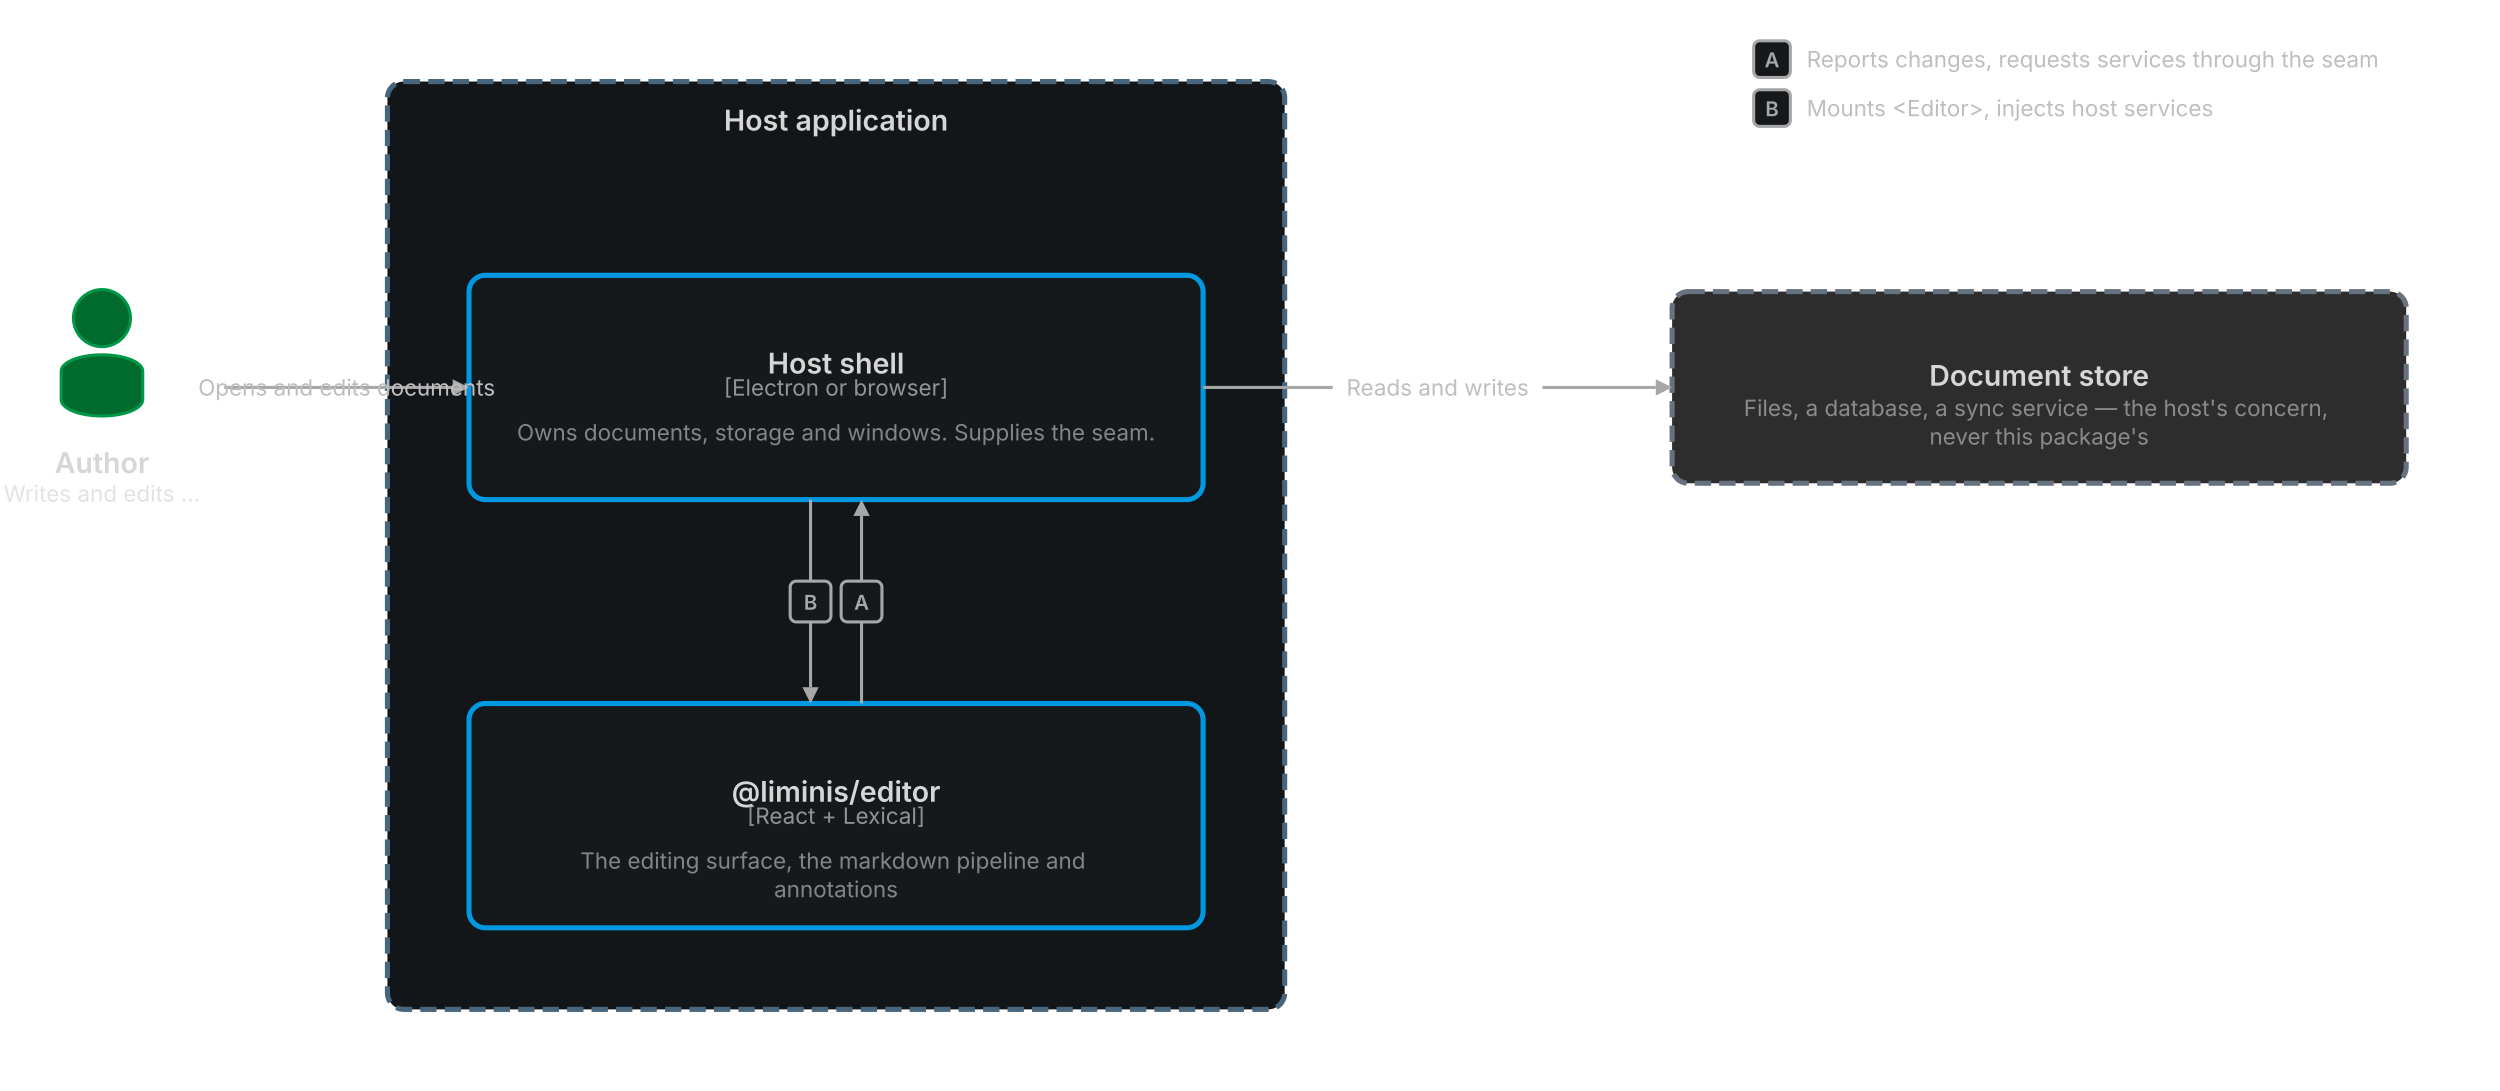
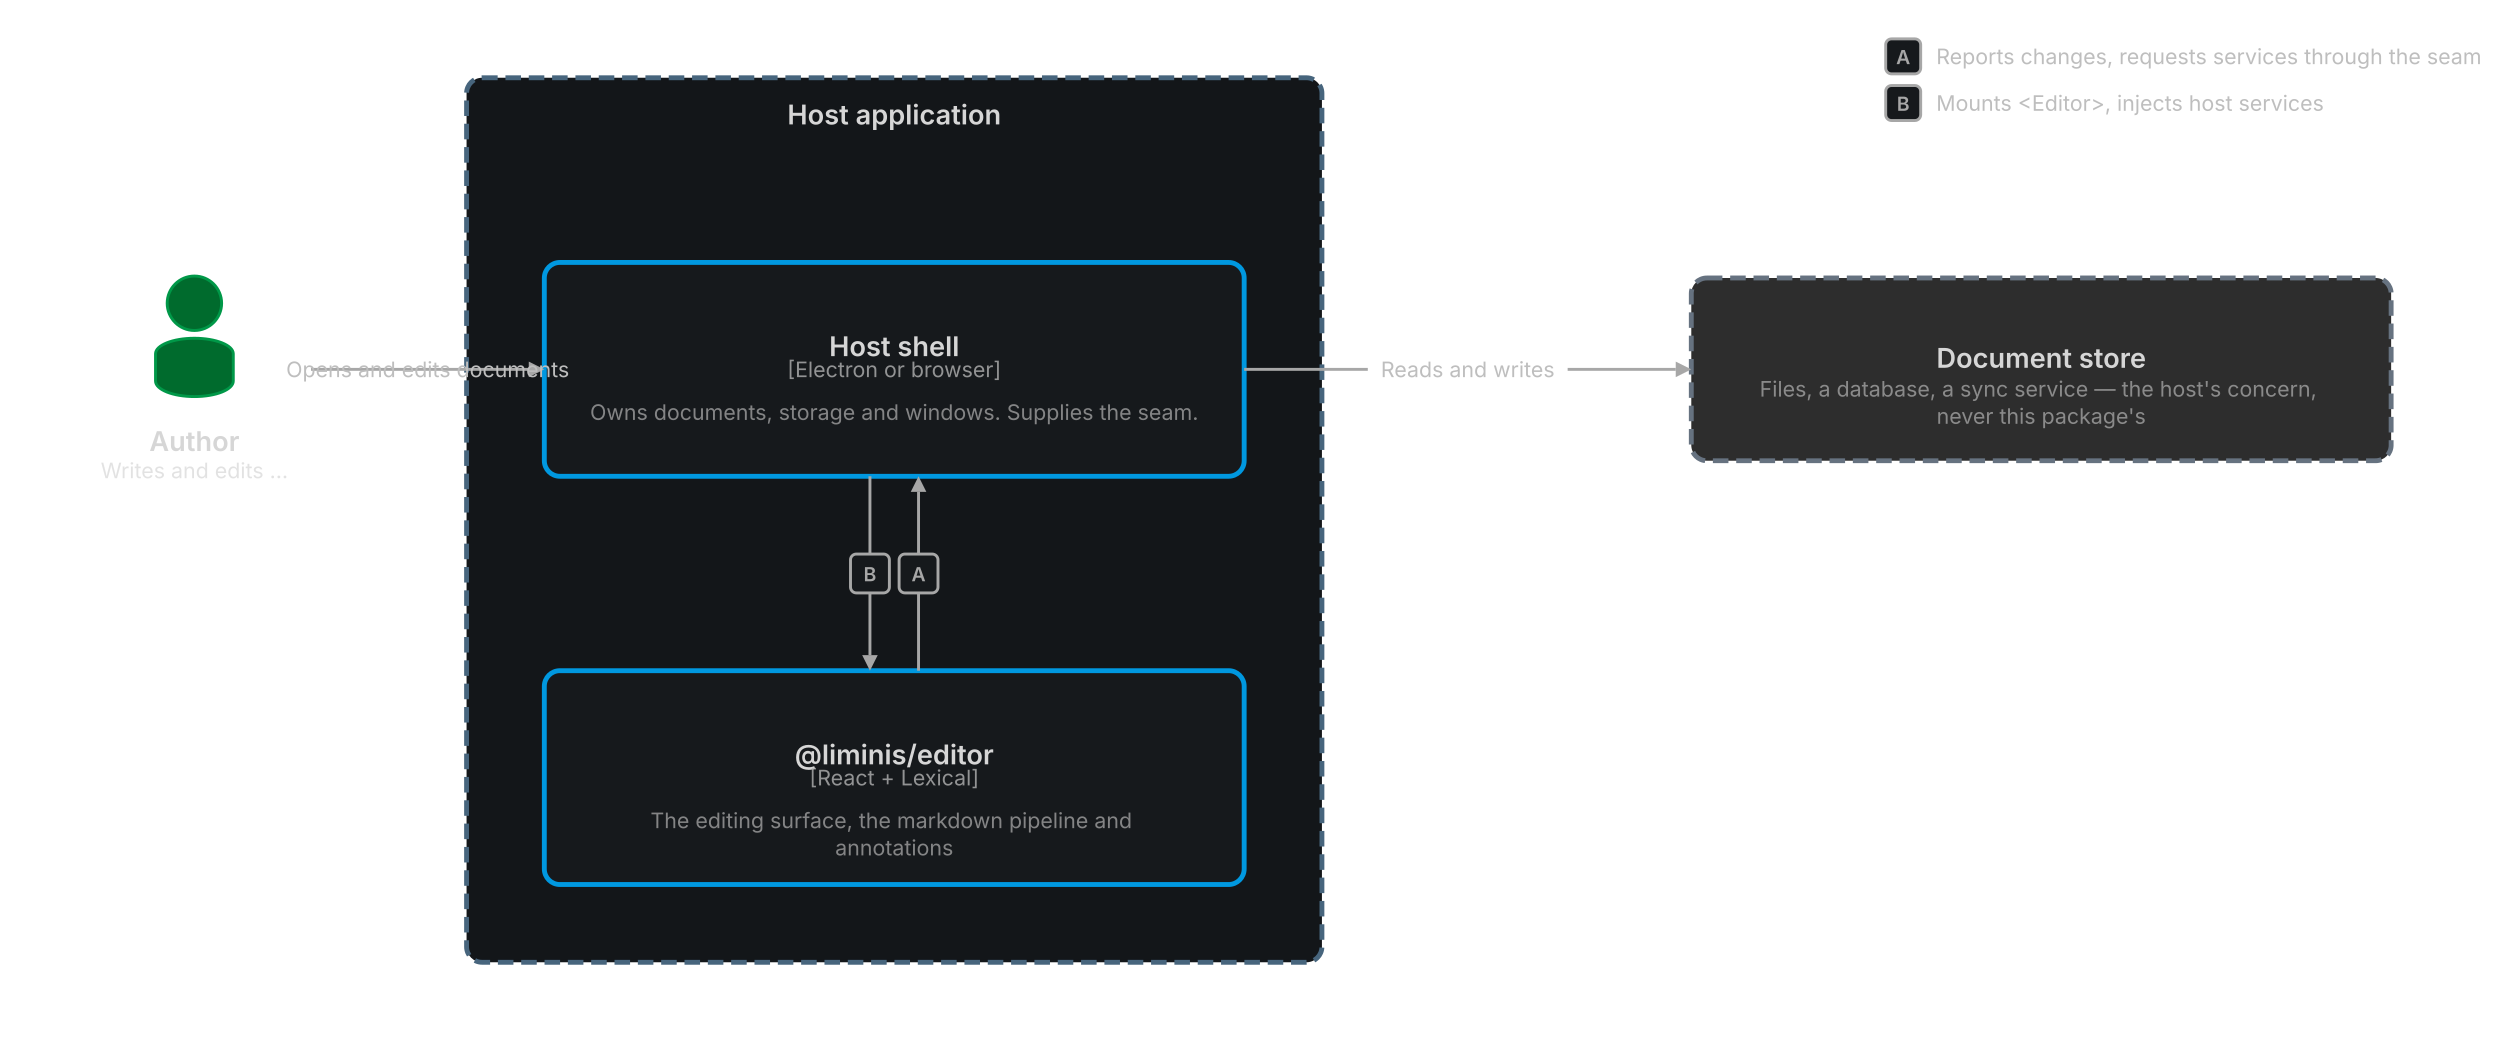
- <svg xmlns="http://www.w3.org/2000/svg" width="1226" height="535" viewBox="0 0 1226 535" data-diagram="c4" style="font-family:system-ui, -apple-system, sans-serif">
+ <svg xmlns="http://www.w3.org/2000/svg" width="1286" height="535" viewBox="-50 0 1286 535" data-diagram="c4" style="font-family:system-ui, -apple-system, sans-serif">
  <g class="boundaries-layer">
    <g>
      <rect x="190" y="40" width="440" height="455" rx="8" ry="8" fill="#131619" stroke="#47657d" stroke-width="2.5" stroke-dasharray="8 4" />
      <text x="410" y="64" text-anchor="middle" fill="#d6d6d6" font-size="14" font-weight="600" font-family="system-ui, -apple-system, sans-serif">Host application</text>
    </g>
  </g>
  <g class="nodes-layer">
    <g>
      <circle cx="50" cy="156" r="14" fill="#006b2d" stroke="#009848" stroke-width="1.5" />
      <rect x="30" y="174" width="40" height="30" rx="20" ry="8" fill="#006b2d" stroke="#009848" stroke-width="1.5" />
      <text x="50" y="232" text-anchor="middle" fill="#d6d6d6" font-size="14" font-weight="600" font-family="system-ui, -apple-system, sans-serif">Author</text>
      <text x="50" y="246" text-anchor="middle" fill="#d6d6d6" font-size="11" font-family="system-ui, -apple-system, sans-serif" opacity="0.7">Writes and edits ...</text>
    </g>
    <g>
      <rect x="230" y="135" width="360" height="110" rx="8" ry="8" fill="#16191c" stroke="#0098e0" stroke-width="2.5" stroke-dasharray="none" />
      <text x="410" y="178" text-anchor="middle" dominant-baseline="middle" fill="#d6d6d6" font-size="14" font-weight="600" font-family="system-ui, -apple-system, sans-serif">Host shell</text>
      <text x="410" y="194" text-anchor="middle" fill="#b2b2b2" font-size="11" font-family="system-ui, -apple-system, sans-serif" opacity="0.8">[Electron or browser]</text>
      <text x="410" y="216" text-anchor="middle" fill="#b2b2b2" font-size="11" font-family="system-ui, -apple-system, sans-serif" opacity="0.7">
        <tspan x="410" dy="0">Owns documents, storage and windows. Supplies the seam.</tspan>
      </text>
    </g>
    <g>
      <rect x="230" y="345" width="360" height="110" rx="8" ry="8" fill="#16191c" stroke="#0098e0" stroke-width="2.5" stroke-dasharray="none" />
      <text x="410" y="388" text-anchor="middle" dominant-baseline="middle" fill="#d6d6d6" font-size="14" font-weight="600" font-family="system-ui, -apple-system, sans-serif">@liminis/editor</text>
      <text x="410" y="404" text-anchor="middle" fill="#b2b2b2" font-size="11" font-family="system-ui, -apple-system, sans-serif" opacity="0.8">[React + Lexical]</text>
      <text x="410" y="426" text-anchor="middle" fill="#b2b2b2" font-size="11" font-family="system-ui, -apple-system, sans-serif" opacity="0.7">
        <tspan x="410" dy="0">The editing surface, the markdown pipeline and</tspan>
        <tspan x="410" dy="14">annotations</tspan>
      </text>
    </g>
    <g>
      <rect x="820" y="143" width="360" height="94" rx="8" ry="8" fill="#2d2d2d" stroke="#667280" stroke-width="2.5" stroke-dasharray="8 4" />
      <text x="1000" y="184" text-anchor="middle" dominant-baseline="middle" fill="#d6d6d6" font-size="14" font-weight="600" font-family="system-ui, -apple-system, sans-serif">Document store</text>
      <text x="1000" y="204" text-anchor="middle" fill="#b2b2b2" font-size="11" font-family="system-ui, -apple-system, sans-serif" opacity="0.7">
        <tspan x="1000" dy="0">Files, a database, a sync service — the host's concern,</tspan>
        <tspan x="1000" dy="14">never this package's</tspan>
      </text>
    </g>
  </g>
  <g class="edges-layer">
    <g>
      <path d="M 110 190 L 222 190" fill="none" stroke="#a7a7a7" stroke-width="1.5" />
      <polygon points="230,190 222,194 222,186" fill="#a7a7a7" />
      <text x="170" text-anchor="middle" fill="#bebebe" font-size="11" font-family="system-ui, -apple-system, sans-serif" transform="rotate(0, 170, 190)">
        <tspan x="170" y="194">Opens and edits documents</tspan>
      </text>
    </g>
    <g>
      <path d="M 397.5 245 L 397.5 337" fill="none" stroke="#a7a7a7" stroke-width="1.5" />
      <polygon points="397.5,345 393.5,337 401.5,337" fill="#a7a7a7" />
      <rect x="387.5" y="285" width="20" height="20" rx="3" fill="#16191c" stroke="#a7a7a7" stroke-width="1.5" />
      <text x="397.5" y="299" text-anchor="middle" fill="#a7a7a7" font-size="10" font-weight="600" font-family="system-ui, -apple-system, sans-serif">B</text>
    </g>
    <g>
      <path d="M 422.5 345 L 422.5 253" fill="none" stroke="#a7a7a7" stroke-width="1.5" />
      <polygon points="422.5,245 426.5,253 418.5,253" fill="#a7a7a7" />
      <rect x="412.5" y="285" width="20" height="20" rx="3" fill="#16191c" stroke="#a7a7a7" stroke-width="1.5" />
      <text x="422.5" y="299" text-anchor="middle" fill="#a7a7a7" font-size="10" font-weight="600" font-family="system-ui, -apple-system, sans-serif">A</text>
    </g>
    <g>
      <path d="M 590 190 L 653.6 190" fill="none" stroke="#a7a7a7" stroke-width="1.5" />
      <path d="M 756.4 190 L 812 190" fill="none" stroke="#a7a7a7" stroke-width="1.5" />
      <polygon points="820,190 812,194 812,186" fill="#a7a7a7" />
      <text x="705" text-anchor="middle" fill="#bebebe" font-size="11" font-family="system-ui, -apple-system, sans-serif" transform="rotate(0, 705, 190)">
        <tspan x="705" y="194">Reads and writes</tspan>
      </text>
    </g>
  </g>
  <g class="legend-layer">
    <g>
-       <rect x="860" y="20" width="18" height="18" rx="3" fill="#16191c" stroke="#a7a7a7" stroke-width="1.5" />
-       <text x="869" y="33" text-anchor="middle" fill="#a7a7a7" font-size="10" font-weight="600" font-family="system-ui, -apple-system, sans-serif">A</text>
-       <text x="886" y="33" fill="#bebebe" font-size="11" font-family="system-ui, -apple-system, sans-serif">Reports changes, requests services through the seam</text>
+       <rect x="920" y="20" width="18" height="18" rx="3" fill="#16191c" stroke="#a7a7a7" stroke-width="1.5" />
+       <text x="929" y="33" text-anchor="middle" fill="#a7a7a7" font-size="10" font-weight="600" font-family="system-ui, -apple-system, sans-serif">A</text>
+       <text x="946" y="33" fill="#bebebe" font-size="11" font-family="system-ui, -apple-system, sans-serif">Reports changes, requests services through the seam</text>
    </g>
    <g>
-       <rect x="860" y="44" width="18" height="18" rx="3" fill="#16191c" stroke="#a7a7a7" stroke-width="1.5" />
-       <text x="869" y="57" text-anchor="middle" fill="#a7a7a7" font-size="10" font-weight="600" font-family="system-ui, -apple-system, sans-serif">B</text>
-       <text x="886" y="57" fill="#bebebe" font-size="11" font-family="system-ui, -apple-system, sans-serif">Mounts &lt;Editor&gt;, injects host services</text>
+       <rect x="920" y="44" width="18" height="18" rx="3" fill="#16191c" stroke="#a7a7a7" stroke-width="1.5" />
+       <text x="929" y="57" text-anchor="middle" fill="#a7a7a7" font-size="10" font-weight="600" font-family="system-ui, -apple-system, sans-serif">B</text>
+       <text x="946" y="57" fill="#bebebe" font-size="11" font-family="system-ui, -apple-system, sans-serif">Mounts &lt;Editor&gt;, injects host services</text>
    </g>
  </g>
</svg>
